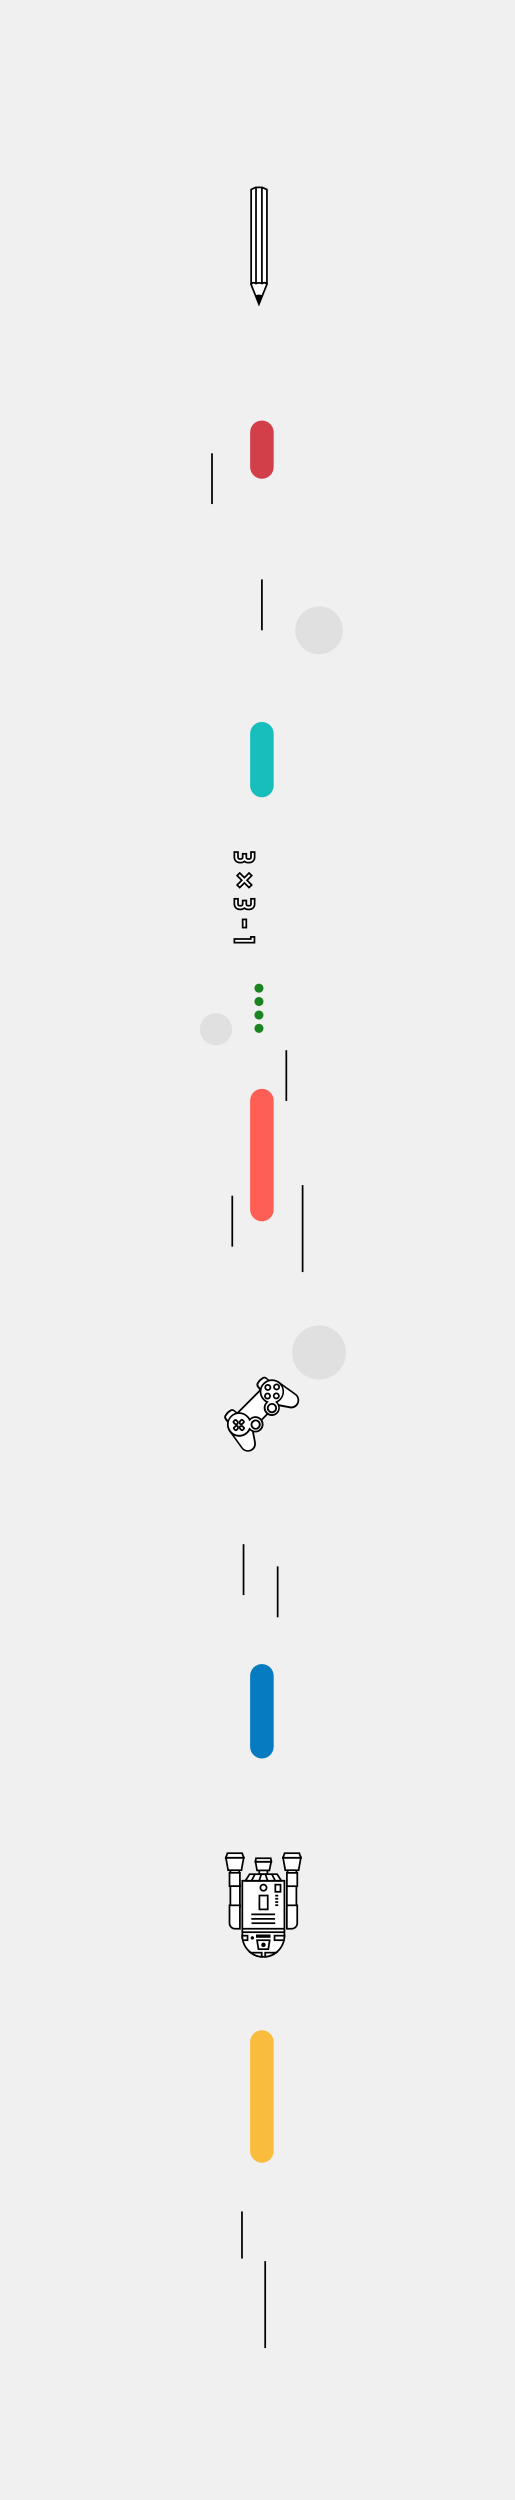
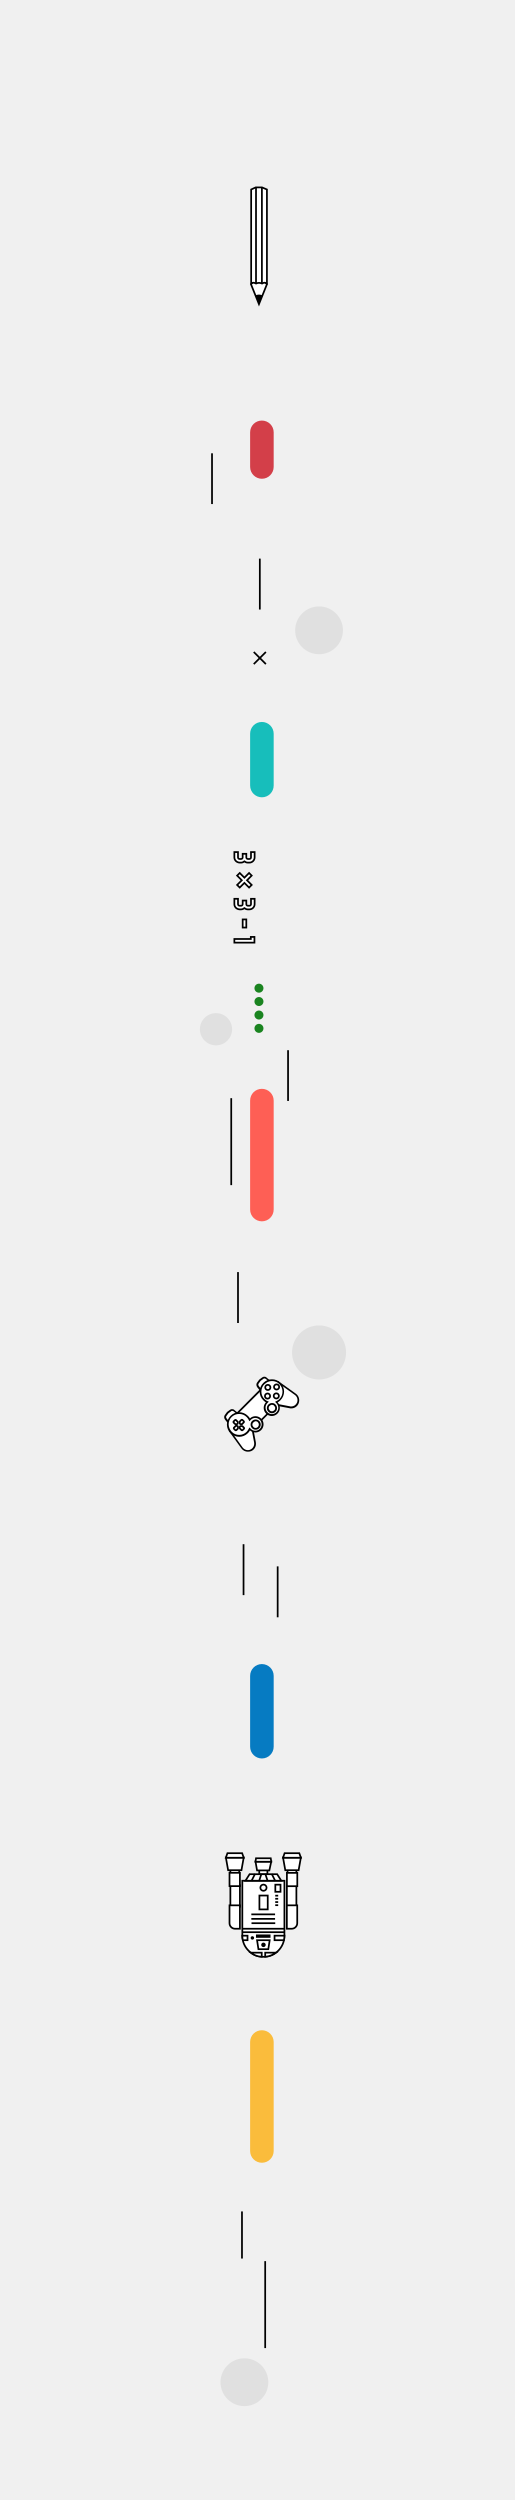
<svg xmlns="http://www.w3.org/2000/svg" version="1.1" id="Layer_1" x="0px" y="0px" viewBox="0 0 297 1443.3" style="enable-background:new 0 0 297 1443.3;" xml:space="preserve">
  <style type="text/css">
	.st0{fill:#067BC2;}
	.st1{fill:#17BEBB;}
	.st2{fill:#FABC3C;}
	.st3{fill:#FE5F55;}
	.st4{fill:#D33F49;}
	.st5{fill:none;stroke:#000000;stroke-miterlimit:10;}
	.st6{opacity:7.000000e-02;enable-background:new    ;}
	.st7{fill:#1A8420;}
	.st8{display:none;}
	.st9{display:inline;}
	.st10{fill:#FFFFFF;stroke:#000000;stroke-miterlimit:10;}
	.st11{display:inline;fill:#FFFFFF;stroke:#000000;stroke-miterlimit:10;}
	.st12{fill:#FFFFFF;}
	.st13{fill:none;}
</style>
  <path class="st0" d="M151.2,960.7L151.2,960.7c3.7,0,6.8,3,6.8,6.8v40.9c0,3.7-3,6.8-6.8,6.8l0,0c-3.7,0-6.8-3-6.8-6.8v-40.9  C144.4,963.8,147.4,960.7,151.2,960.7z" />
  <path class="st1" d="M151.2,416.8L151.2,416.8c3.7,0,6.8,3,6.8,6.8v29.9c0,3.7-3,6.8-6.8,6.8l0,0c-3.7,0-6.8-3-6.8-6.8v-29.9  C144.4,419.8,147.4,416.8,151.2,416.8z" />
  <path class="st2" d="M151.2,1172.1L151.2,1172.1c3.7,0,6.8,3,6.8,6.8v62.9c0,3.7-3,6.8-6.8,6.8l0,0c-3.7,0-6.8-3-6.8-6.8v-62.9  C144.4,1175.1,147.4,1172.1,151.2,1172.1z" />
  <path class="st3" d="M151.2,628.6L151.2,628.6c3.7,0,6.8,3,6.8,6.8v62.9c0,3.7-3,6.8-6.8,6.8l0,0c-3.7,0-6.8-3-6.8-6.8v-62.9  C144.4,631.6,147.4,628.6,151.2,628.6z" />
  <path class="st4" d="M151.2,242.8L151.2,242.8c3.7,0,6.8,3,6.8,6.8v20c0,3.7-3,6.8-6.8,6.8l0,0c-3.7,0-6.8-3-6.8-6.8v-20  C144.4,245.8,147.4,242.8,151.2,242.8z" />
-   <line class="st5" x1="165.3" y1="635.6" x2="165.3" y2="606.3" />
+   <line class="st5" x1="166.3" y1="635.6" x2="166.3" y2="606.3" />
  <line class="st5" x1="122.4" y1="291" x2="122.4" y2="261.7" />
-   <line class="st5" x1="134.1" y1="719.7" x2="134.1" y2="690.3" />
-   <line class="st5" x1="174.7" y1="734.4" x2="174.7" y2="684.2" />
+   <line class="st5" x1="137.4" y1="763.8" x2="137.4" y2="734.4" />
+   <line class="st5" x1="133.5" y1="684.2" x2="133.5" y2="634" />
  <line class="st5" x1="139.7" y1="1303.9" x2="139.7" y2="1276.7" />
  <line class="st5" x1="153.1" y1="1355.6" x2="153.1" y2="1305.4" />
  <line class="st5" x1="140.6" y1="920.9" x2="140.6" y2="891.5" />
  <line class="st5" x1="160.3" y1="933.7" x2="160.3" y2="904.3" />
-   <line class="st5" x1="151.2" y1="334.5" x2="151.2" y2="363.9" />
+   <line class="st5" x1="150" y1="322.5" x2="150" y2="351.9" />
  <circle class="st6" cx="184.2" cy="780.8" r="15.6" />
  <circle class="st6" cx="124.7" cy="594.2" r="9.3" />
  <circle class="st6" cx="184.2" cy="363.9" r="13.8" />
+   <circle class="st6" cx="141.1" cy="1375.3" r="13.8" />
  <g>
    <circle class="st7" cx="149.5" cy="570.5" r="2.6" />
    <circle class="st7" cx="149.5" cy="578.2" r="2.6" />
    <circle class="st7" cx="149.5" cy="586" r="2.6" />
    <circle class="st7" cx="149.5" cy="593.7" r="2.6" />
  </g>
  <g class="st8">
    <g class="st9">
      <path class="st10" d="M131.5,478.8h9.4c0.8,0,1.5,0.7,1.5,1.5v8.6c0,0.8,0.7,1.5,1.5,1.5h13.6c0.8,0,1.5-0.7,1.5-1.5v-8.6    c0-0.8,0.7-1.5,1.5-1.5h9.4c0.8,0,1.5-0.7,1.5-1.5v-13.6c0-0.8-0.7-1.5-1.5-1.5h-9.4c-0.8,0-1.5-0.7-1.5-1.5V452    c0-0.8-0.7-1.5-1.5-1.5h-13.6c-0.8,0-1.5,0.7-1.5,1.5v8.6c0,0.8-0.7,1.5-1.5,1.5h-9.4c-0.8,0-1.5,0.7-1.5,1.5v13.6    C129.9,478.1,130.6,478.8,131.5,478.8z" />
    </g>
    <circle class="st11" cx="163.6" cy="470.3" r="5.4" />
    <g class="st9">
      <path d="M164.9,468.9v2.6h-2.6v-2.6H164.9 M165.9,467.9h-4.6v4.6h4.6V467.9L165.9,467.9z" />
    </g>
    <circle class="st11" cx="137.7" cy="470.6" r="5.4" />
    <g class="st9">
      <path d="M137.7,468.8c1,0,1.9,0.8,1.9,1.9s-0.8,1.9-1.9,1.9s-1.9-0.8-1.9-1.9S136.7,468.8,137.7,468.8 M137.7,467.8    c-1.6,0-2.9,1.3-2.9,2.9s1.3,2.9,2.9,2.9c1.6,0,2.9-1.3,2.9-2.9C140.6,469,139.3,467.8,137.7,467.8L137.7,467.8z" />
    </g>
    <circle class="st11" cx="150.7" cy="482.4" r="5.4" />
    <g class="st9">
      <path d="M151.8,481.6l-1.1,1.9l-1.1-1.9H151.8 M153.5,480.6h-5.8l2.9,4.8L153.5,480.6L153.5,480.6z" />
    </g>
    <circle class="st11" cx="150.7" cy="458.5" r="5.4" />
    <g class="st9">
      <line class="st5" x1="152.6" y1="460.4" x2="148.7" y2="456.6" />
    </g>
    <g class="st9">
      <line class="st5" x1="152.6" y1="456.6" x2="148.7" y2="460.4" />
    </g>
  </g>
  <g>
    <g>
      <rect x="135.7" y="807.1" transform="matrix(0.7071 -0.7071 0.7071 0.7071 -531.6666 343.1508)" class="st12" width="25.4" height="12.6" />
      <path d="M152.9,800.7l8.2,8.2l-17.2,17.2l-8.2-8.2L152.9,800.7 M152.9,799.2L134.2,818l9.6,9.6l18.7-18.7L152.9,799.2L152.9,799.2    z" />
    </g>
    <g>
      <path class="st12" d="M130.5,819.2c-0.6-0.7-0.6-1.6-0.2-2.2l1.1-1.5c0.1-0.1,0.2-0.2,0.3-0.3l1.5-1.1c0.2-0.2,0.5-0.3,0.9-0.3    s0.9,0.2,1.3,0.5l1.5,1.3l-5.1,5.1L130.5,819.2z" />
      <path d="M134,814.5L134,814.5c0.3,0,0.7,0.1,1,0.4l1.1,0.9l-4.3,4.3l-0.9-1.1c-0.4-0.5-0.5-1.1-0.2-1.5l1.1-1.5    c0-0.1,0.1-0.1,0.2-0.2l1.5-1.1C133.6,814.5,133.8,814.5,134,814.5 M134,813.5c-0.4,0-0.8,0.1-1.2,0.4l-1.5,1.1    c-0.1,0.1-0.3,0.2-0.4,0.4l-1.1,1.5c-0.6,0.8-0.5,1.9,0.2,2.8l1.6,2l5.9-5.9l-2-1.6C135.1,813.7,134.5,813.5,134,813.5L134,813.5z    " />
    </g>
    <g>
      <path class="st12" d="M149.1,800.5c-0.6-0.7-0.6-1.6-0.2-2.2l1.1-1.5c0.1-0.1,0.2-0.2,0.3-0.3l1.5-1.1c0.2-0.2,0.5-0.3,0.9-0.3    s0.9,0.2,1.3,0.5l1.5,1.3l-5.1,5.1L149.1,800.5z" />
      <path d="M152.6,795.8L152.6,795.8c0.3,0,0.7,0.1,1,0.4l1.1,0.9l-4.3,4.3l-0.9-1.1c-0.4-0.5-0.5-1.1-0.2-1.5l1.1-1.5    c0-0.1,0.1-0.1,0.2-0.2l1.5-1.1C152.2,795.8,152.5,795.8,152.6,795.8 M152.6,794.8c-0.4,0-0.8,0.1-1.2,0.4l-1.5,1.1    c-0.1,0.1-0.3,0.2-0.4,0.4l-1.1,1.5c-0.6,0.8-0.5,1.9,0.2,2.8l1.6,2l5.9-5.9l-2-1.6C153.7,795,153.2,794.8,152.6,794.8    L152.6,794.8z" />
    </g>
    <g>
      <path class="st12" d="M143.1,837.7c-1.3,0-2.6-0.7-3.4-1.8l-6.9-9.6l12.2-5.2l2.2,11.6c0.4,1.9-0.7,3.9-2.5,4.6    C144.1,837.5,143.6,837.7,143.1,837.7z" />
      <path d="M144.6,821.8l2.1,11c0.3,1.7-0.6,3.4-2.2,4.1c-0.4,0.2-0.9,0.3-1.4,0.3c-1.2,0-2.3-0.6-3-1.5l-6.5-9.1L144.6,821.8     M145.4,820.3L132,826l7.3,10.1c0.9,1.3,2.3,2,3.8,2c0.6,0,1.2-0.1,1.8-0.3l0,0c2.1-0.8,3.2-3,2.8-5.2L145.4,820.3L145.4,820.3z" />
    </g>
    <g>
      <path class="st12" d="M138.1,829c-1.8,0-3.4-0.7-4.7-1.9c-1.2-1.2-1.9-2.9-1.9-4.7s0.7-3.4,1.9-4.7c1.2-1.2,2.9-1.9,4.7-1.9    s3.4,0.7,4.7,1.9c0.4,0.4,0.8,0.9,1.1,1.4l0.3,0.6l0.5-0.4c0.8-0.7,1.8-1.1,2.9-1.1c1.1,0,2.2,0.4,3,1.2s1.2,1.8,1.2,3    c0,1.1-0.4,2.2-1.2,3s-1.8,1.2-3,1.2l0,0c-1.1,0-2.1-0.4-2.8-1.1l-0.5-0.4l-0.3,0.6c-0.3,0.6-0.7,1.1-1.1,1.5    C141.5,828.3,139.8,829,138.1,829z" />
      <path d="M138.1,816.3c1.6,0,3.2,0.6,4.3,1.8c0.4,0.4,0.7,0.8,1,1.3l0.6,1.1l0.9-0.9c0.7-0.7,1.6-1,2.5-1c1,0,1.9,0.4,2.6,1.1    c1.4,1.4,1.4,3.8,0,5.2c-0.7,0.7-1.6,1.1-2.6,1.1c-0.9,0-1.8-0.3-2.5-1l-0.9-0.9l-0.6,1.1c-0.3,0.5-0.6,1-1,1.4    c-1.2,1.2-2.7,1.8-4.3,1.8s-3.2-0.6-4.3-1.8s-1.8-2.7-1.8-4.3s0.6-3.2,1.8-4.3S136.4,816.3,138.1,816.3 M138.1,815.3    c-1.8,0-3.6,0.7-5,2.1c-2.8,2.8-2.8,7.3,0,10c1.4,1.4,3.2,2.1,5,2.1s3.6-0.7,5-2.1c0.5-0.5,0.9-1,1.2-1.6c0.9,0.8,2,1.2,3.2,1.2    s2.4-0.5,3.3-1.4c1.8-1.8,1.8-4.8,0-6.6c-0.9-0.9-2.1-1.4-3.3-1.4s-2.3,0.4-3.2,1.3c-0.3-0.5-0.7-1.1-1.2-1.5    C141.7,816,139.9,815.3,138.1,815.3L138.1,815.3z" />
    </g>
    <g>
      <path class="st12" d="M168.1,812.5c-0.3,0-0.5,0-0.8-0.1l-11.6-2.2l5.2-12.2l9.6,6.9c1.6,1.1,2.2,3.2,1.4,5    C171.3,811.5,169.8,812.5,168.1,812.5L168.1,812.5z" />
      <path d="M161.1,798.8l9.1,6.5c1.4,1,1.9,2.8,1.3,4.4c-0.6,1.4-1.9,2.3-3.4,2.3c-0.2,0-0.5,0-0.7-0.1l-11-2.1L161.1,798.8     M160.6,797.3l-5.6,13.4l12.2,2.3c0.3,0.1,0.6,0.1,0.9,0.1c1.9,0,3.6-1.1,4.3-2.9l0,0c0.8-2,0.2-4.3-1.6-5.6L160.6,797.3    L160.6,797.3z" />
    </g>
    <g>
      <path class="st12" d="M157,817c-1.1,0-2.2-0.4-3-1.2c-1.6-1.6-1.7-4.2-0.1-5.9l0.4-0.5l-0.6-0.3c-0.5-0.3-1-0.7-1.4-1.1    c-2.6-2.6-2.6-6.8,0-9.3c1.2-1.2,2.9-1.9,4.7-1.9s3.4,0.7,4.7,1.9c2.6,2.6,2.6,6.8,0,9.3c-0.4,0.4-1,0.8-1.5,1.1l-0.6,0.3l0.4,0.5    c1.5,1.7,1.5,4.2-0.1,5.8C159.1,816.7,158.1,817,157,817z" />
      <path d="M157,797.3c1.6,0,3.2,0.6,4.3,1.8s1.8,2.7,1.8,4.3s-0.6,3.2-1.8,4.3c-0.4,0.4-0.9,0.8-1.4,1l-1.1,0.6l0.9,0.9    c1.3,1.5,1.3,3.7-0.1,5.1c-0.7,0.7-1.6,1.1-2.6,1.1s-1.9-0.4-2.6-1.1c-1.4-1.4-1.5-3.7-0.1-5.2l0.9-0.9l-1.2-0.5    c-0.5-0.3-0.9-0.6-1.3-1c-1.2-1.2-1.8-2.7-1.8-4.3s0.6-3.2,1.8-4.3S155.4,797.3,157,797.3 M157,796.3c-1.8,0-3.6,0.7-5,2.1    c-2.8,2.8-2.8,7.3,0,10c0.5,0.5,1,0.9,1.5,1.2c-1.7,1.8-1.7,4.7,0.1,6.5c0.9,0.9,2.1,1.4,3.3,1.4s2.4-0.5,3.3-1.4    c1.8-1.8,1.8-4.6,0.1-6.5c0.6-0.3,1.1-0.7,1.6-1.2c2.8-2.8,2.8-7.3,0-10C160.7,797,158.9,796.3,157,796.3L157,796.3z" />
    </g>
    <g>
      <path class="st12" d="M147.6,824.8c-0.6,0-1.2-0.3-1.7-0.7s-0.7-1.1-0.7-1.7s0.2-1.2,0.7-1.7s1.1-0.7,1.7-0.7l0,0    c0.6,0,1.2,0.3,1.7,0.7c0.9,0.9,0.9,2.5,0,3.4C148.8,824.5,148.2,824.8,147.6,824.8z" />
      <path d="M147.6,820.5c0.5,0,1,0.2,1.3,0.6c0.7,0.7,0.7,2,0,2.7c-0.4,0.4-0.8,0.6-1.3,0.6s-1-0.2-1.3-0.6s-0.6-0.8-0.6-1.3    s0.2-1,0.6-1.3S147.1,820.5,147.6,820.5 M147.6,819.5c-0.7,0-1.5,0.3-2.1,0.9c-1.1,1.1-1.1,3,0,4.1c0.6,0.6,1.3,0.9,2.1,0.9    s1.5-0.3,2.1-0.9c1.1-1.1,1.1-3,0-4.1C149.1,819.8,148.3,819.5,147.6,819.5L147.6,819.5z" />
    </g>
    <g>
      <path class="st12" d="M157,815.2c-0.6,0-1.2-0.3-1.7-0.7c-0.5-0.5-0.7-1.1-0.7-1.7s0.2-1.2,0.7-1.7s1.1-0.7,1.7-0.7    c0.6,0,1.2,0.2,1.7,0.7s0.7,1.1,0.7,1.7s-0.2,1.2-0.7,1.7C158.3,815,157.7,815.2,157,815.2z" />
      <path d="M157,811c0.5,0,1,0.2,1.3,0.6s0.6,0.8,0.6,1.3s-0.2,1-0.6,1.3c-0.4,0.4-0.8,0.6-1.3,0.6s-1-0.2-1.3-0.6s-0.6-0.8-0.6-1.3    s0.2-1,0.6-1.3S156.5,811,157,811 M157,810c-0.7,0-1.5,0.3-2.1,0.9c-1.1,1.1-1.1,3,0,4.1c0.6,0.6,1.3,0.9,2.1,0.9    c0.7,0,1.5-0.3,2.1-0.9c1.1-1.1,1.1-3,0-4.1C158.5,810.2,157.8,810,157,810L157,810z" />
    </g>
    <g>
      <g>
        <path class="st12" d="M159.3,798.2l-1.9,1.9c-0.2,0.2-0.4,0.2-0.6,0l-1.8-1.8c-0.2-0.2-0.4-0.2-0.6,0l-2.4,2.4     c-0.2,0.2-0.2,0.4,0,0.6l1.8,1.8c0.2,0.2,0.2,0.4,0,0.6l-1.9,1.9c-0.2,0.2-0.2,0.4,0,0.6l2.4,2.4c0.2,0.2,0.4,0.2,0.6,0l1.9-1.9     c0.2-0.2,0.4-0.2,0.6,0l1.8,1.8c0.2,0.2,0.4,0.2,0.6,0l2.4-2.4c0.2-0.2,0.2-0.4,0-0.6l-1.8-1.8c-0.2-0.2-0.2-0.4,0-0.6l1.9-1.9     c0.2-0.2,0.2-0.4,0-0.6l-2.4-2.4C159.8,798,159.5,798,159.3,798.2z" />
      </g>
      <ellipse transform="matrix(0.7071 -0.7071 0.7071 0.7071 -524.7157 345.3029)" class="st10" cx="154.5" cy="806" rx="1.5" ry="1.5" />
      <g>
        <rect x="153.9" y="805.4" transform="matrix(0.7071 -0.7071 0.7071 0.7071 -524.7158 345.3029)" class="st13" width="1.2" height="1.2" />
      </g>
      <ellipse transform="matrix(0.7071 -0.7071 0.7071 0.7071 -519.421 347.4673)" class="st10" cx="159.7" cy="800.7" rx="1.5" ry="1.5" />
      <g>
        <ellipse transform="matrix(0.7071 -0.7071 0.7071 0.7071 -519.421 347.4673)" class="st13" cx="159.7" cy="800.7" rx="0.7" ry="0.7" />
      </g>
      <ellipse transform="matrix(0.7071 -0.7071 0.7071 0.7071 -521.0878 343.9204)" class="st10" cx="154.6" cy="801" rx="1.5" ry="1.5" />
      <g>
        <polygon class="st13" points="155.5,800.8 154.4,801.8 154.1,800.3    " />
      </g>
      <ellipse transform="matrix(0.7071 -0.7071 0.7071 0.7071 -523.1196 348.8203)" class="st10" cx="159.5" cy="805.9" rx="1.5" ry="1.5" />
      <g>
        <g>
          <line class="st13" x1="158.8" y1="805.8" x2="160.2" y2="805.8" />
        </g>
        <g>
          <line class="st13" x1="159.5" y1="806.5" x2="159.5" y2="805.2" />
        </g>
      </g>
    </g>
    <g>
      <g>
        <path class="st13" d="M140.1,817.3l-1.9,1.9c-0.2,0.2-0.4,0.2-0.6,0l-1.8-1.8c-0.2-0.2-0.4-0.2-0.6,0l-2.4,2.4     c-0.2,0.2-0.2,0.4,0,0.6l1.8,1.8c0.2,0.2,0.2,0.4,0,0.6l-1.9,1.9c-0.2,0.2-0.2,0.4,0,0.6l2.4,2.4c0.2,0.2,0.4,0.2,0.6,0l1.9-1.9     c0.2-0.2,0.4-0.2,0.6,0l1.8,1.8c0.2,0.2,0.4,0.2,0.6,0l2.4-2.4c0.2-0.2,0.2-0.4,0-0.6l-1.8-1.8c-0.2-0.2-0.2-0.4,0-0.6l1.9-1.9     c0.2-0.2,0.2-0.4,0-0.6l-2.4-2.4C140.5,817.2,140.3,817.2,140.1,817.3z" />
      </g>
      <g>
        <path class="st5" d="M137.3,821v0.7c0,0.2-0.2,0.4-0.5,0.5h-0.7c-0.1,0-0.3,0-0.4-0.1l-0.9-0.9c-0.1-0.1-0.1-0.3,0-0.5l0.9-0.9     c0.1-0.1,0.3-0.1,0.5,0l0.9,0.9C137.3,820.7,137.4,820.8,137.3,821z" />
        <path class="st5" d="M138.4,824.5v-0.7c0-0.2,0.2-0.4,0.5-0.5h0.7c0.1,0,0.3,0,0.4,0.1l0.9,0.9c0.1,0.1,0.1,0.3,0,0.5l-0.9,0.9     c-0.1,0.1-0.3,0.1-0.5,0l-0.9-0.9C138.4,824.7,138.4,824.5,138.4,824.5z" />
      </g>
      <g>
        <path class="st5" d="M136.2,823.2h0.7c0.2,0,0.4,0.2,0.5,0.5v0.7c0,0.1,0,0.3-0.1,0.4l-0.9,0.9c-0.1,0.1-0.3,0.1-0.5,0l-0.9-0.9     c-0.1-0.1-0.1-0.3,0-0.5l0.9-0.9C135.9,823.2,136,823.2,136.2,823.2z" />
        <path class="st5" d="M139.6,822.2h-0.7c-0.2,0-0.4-0.2-0.5-0.5V821c0-0.1,0-0.3,0.1-0.4l0.9-0.9c0.1-0.1,0.3-0.1,0.5,0l0.9,0.9     c0.1,0.1,0.1,0.3,0,0.5l-0.9,0.9C139.9,822.2,139.7,822.2,139.6,822.2z" />
      </g>
    </g>
  </g>
  <g>
    <polygon class="st10" points="154.1,164.1 149.5,175.6 144.9,164.1 149.5,158.9  " />
    <path class="st10" d="M154.1,163.6l-0.3-0.1c-0.9-0.4-1.4-0.4-2.3,0.1l-0.2,0.1l-0.3-0.1c-0.9-0.4-2-0.4-2.9,0l-0.3,0.1l-0.4-0.2   c-1-0.4-1.4-0.4-2.3,0.1l-0.1,0v-54.2l2.6-1.2h3.7l2.8,1.2V163.6z" />
    <line class="st5" x1="151.2" y1="108.4" x2="151.2" y2="163.8" />
    <line class="st5" x1="147.8" y1="163.8" x2="147.8" y2="108.4" />
    <g>
      <path d="M151.5,170.5l-0.9-0.3c-0.7-0.2-1.5-0.2-2.2,0l-0.9,0.3l2,5.1L151.5,170.5z" />
    </g>
  </g>
  <g>
    <path class="st10" d="M152.1,1129.7L152.1,1129.7c6.7,0,12.1-5.4,12.1-12.1v-31.8h-24.3v31.8   C139.9,1124.3,145.4,1129.7,152.1,1129.7z" />
    <line class="st10" x1="164.2" y1="1113.5" x2="140" y2="1113.5" />
    <line class="st10" x1="158.9" y1="1110.3" x2="145.2" y2="1110.3" />
    <line class="st10" x1="158.8" y1="1107.8" x2="145.1" y2="1107.8" />
    <line class="st10" x1="164.2" y1="1115.5" x2="139.9" y2="1115.5" />
    <line class="st10" x1="158.8" y1="1105.2" x2="145.1" y2="1105.2" />
    <rect x="149.8" y="1094.4" transform="matrix(-1 -1.224647e-16 1.224647e-16 -1 304.3669 2196.725)" class="st10" width="4.8" height="8" />
    <rect x="158.9" y="1088" transform="matrix(-1 -1.224647e-16 1.224647e-16 -1 320.8467 2180.157)" class="st10" width="3" height="4.1" />
    <line class="st10" x1="160.6" y1="1099.9" x2="158.9" y2="1099.9" />
    <line class="st10" x1="160.6" y1="1098.1" x2="158.9" y2="1098.1" />
    <line class="st10" x1="160.6" y1="1096.2" x2="158.9" y2="1096.2" />
    <line class="st10" x1="160.6" y1="1094.4" x2="158.9" y2="1094.4" />
    <circle class="st10" cx="152.1" cy="1089.8" r="1.8" />
    <rect x="148.3" y="1117.4" transform="matrix(-1 -1.224647e-16 1.224647e-16 -1 303.9756 2235.623)" class="st10" width="7.4" height="0.9" />
    <g>
      <path class="st10" d="M140.2,1120.1h2.7v-2.6h-3v0.1C139.9,1118.5,140,1119.3,140.2,1120.1z" />
      <path class="st10" d="M158.5,1120.1h5.4c0.2-0.8,0.3-1.6,0.3-2.5v-0.1h-5.7V1120.1z" />
      <path class="st10" d="M153.1,1129.7c2.4-0.2,4.5-1.1,6.3-2.4h-6.3V1129.7z" />
      <path class="st10" d="M144.7,1127.3c1.8,1.4,4,2.3,6.4,2.4v-2.4H144.7z" />
    </g>
    <circle cx="145.7" cy="1118.8" r="1" />
    <polygon class="st10" points="149.2,1125.3 154.9,1125.3 155.7,1120.1 148.4,1120.1  " />
    <circle cx="152.1" cy="1122.8" r="1.3" />
    <rect x="165.6" y="1088.4" transform="matrix(-1 -1.224647e-16 1.224647e-16 -1 336.711 2189.193)" class="st10" width="5.5" height="12.4" />
    <path class="st10" d="M165.6,1100h6v10.3c0,1.7-1.4,3.2-3.2,3.2h-2.8V1100z" />
    <rect x="166" y="1079.5" transform="matrix(-1 -1.224647e-16 1.224647e-16 -1 337.1022 2161.544)" class="st10" width="5.1" height="2.5" />
    <rect x="165.6" y="1081.2" transform="matrix(-1 -1.224647e-16 1.224647e-16 -1 337.2327 2170.152)" class="st10" width="6" height="7.7" />
    <polygon class="st10" points="163.4,1072.4 173.7,1072.4 172.4,1079.7 164.7,1079.7  " />
    <polygon class="st10" points="163.4,1072.5 173.7,1072.5 172.8,1069.9 164.3,1069.9  " />
    <rect x="149.6" y="1079.7" transform="matrix(-1 -1.224647e-16 1.224647e-16 -1 303.9756 2161.805)" class="st10" width="4.7" height="2.5" />
    <polygon class="st10" points="147.5,1074.7 156.6,1074.7 155.5,1079.8 148.4,1079.8  " />
    <polygon class="st10" points="147.5,1074.8 156.6,1074.8 156.3,1072.8 147.8,1072.8  " />
    <rect x="133" y="1088.4" class="st10" width="5.5" height="12.4" />
    <path class="st10" d="M138.5,1100h-6v10.3c0,1.7,1.4,3.2,3.2,3.2h2.8V1100z" />
    <rect x="133" y="1079.5" class="st10" width="5.1" height="2.5" />
    <rect x="132.5" y="1081.2" class="st10" width="6" height="7.7" />
    <polygon class="st10" points="140.7,1072.4 130.4,1072.4 131.7,1079.7 139.4,1079.7  " />
    <polygon class="st10" points="140.7,1072.5 130.4,1072.5 131.3,1069.9 139.8,1069.9  " />
    <polygon class="st10" points="144.1,1082 160,1082 162.4,1085.8 141.7,1085.8  " />
    <g>
      <line class="st10" x1="158.9" y1="1085.9" x2="156.9" y2="1081.9" />
      <line class="st10" x1="154.5" y1="1085.9" x2="153.2" y2="1081.9" />
    </g>
    <g>
      <line class="st10" x1="145.2" y1="1085.9" x2="147.2" y2="1081.9" />
      <line class="st10" x1="149.6" y1="1085.9" x2="150.9" y2="1081.9" />
    </g>
  </g>
  <g>
    <polygon class="st10" points="135.3,544.2 135.3,542.1 144.8,542.1 144.8,540.9 146.9,540.9 146.9,544.2  " />
    <rect x="140.1" y="530.8" class="st10" width="2.1" height="4.7" />
    <path class="st10" d="M135.3,522v-3.1h2.1v3.1c0,0.5,0.4,0.9,0.9,0.9h0.9c0.5,0,0.9-0.4,0.9-0.9v-2.1h2.1v2.1   c0,0.5,0.4,0.9,0.9,0.9h0.9c0.5,0,0.9-0.4,0.9-0.9v-3.1h2.1v3.1c0,1.6-1.3,3-3,3H143c-0.7,0-1.4-0.3-1.9-0.7   c-0.5,0.4-1.2,0.7-1.9,0.7h-0.9C136.6,524.9,135.3,523.6,135.3,522z" />
    <path class="st10" d="M135.3,495v-3.1h2.1v3.1c0,0.5,0.4,0.9,0.9,0.9h0.9c0.5,0,0.9-0.4,0.9-0.9v-2.1h2.1v2.1   c0,0.5,0.4,0.9,0.9,0.9h0.9c0.5,0,0.9-0.4,0.9-0.9v-3.1h2.1v3.1c0,1.6-1.3,3-3,3H143c-0.7,0-1.4-0.3-1.9-0.7   c-0.5,0.4-1.2,0.7-1.9,0.7h-0.9C136.6,497.9,135.3,496.6,135.3,495z" />
    <polygon class="st10" points="143.8,512.4 145.3,510.9 142.6,508.2 145.3,505.5 143.8,504 141.1,506.7 138.4,504 136.9,505.5    139.6,508.2 136.9,510.9 138.4,512.4 141.1,509.7  " />
  </g>
+   <g>
+     <line class="st5" x1="153.5" y1="376.4" x2="146.5" y2="383.4" />
+     <line class="st5" x1="146.5" y1="376.4" x2="153.5" y2="383.4" />
+   </g>
</svg>
